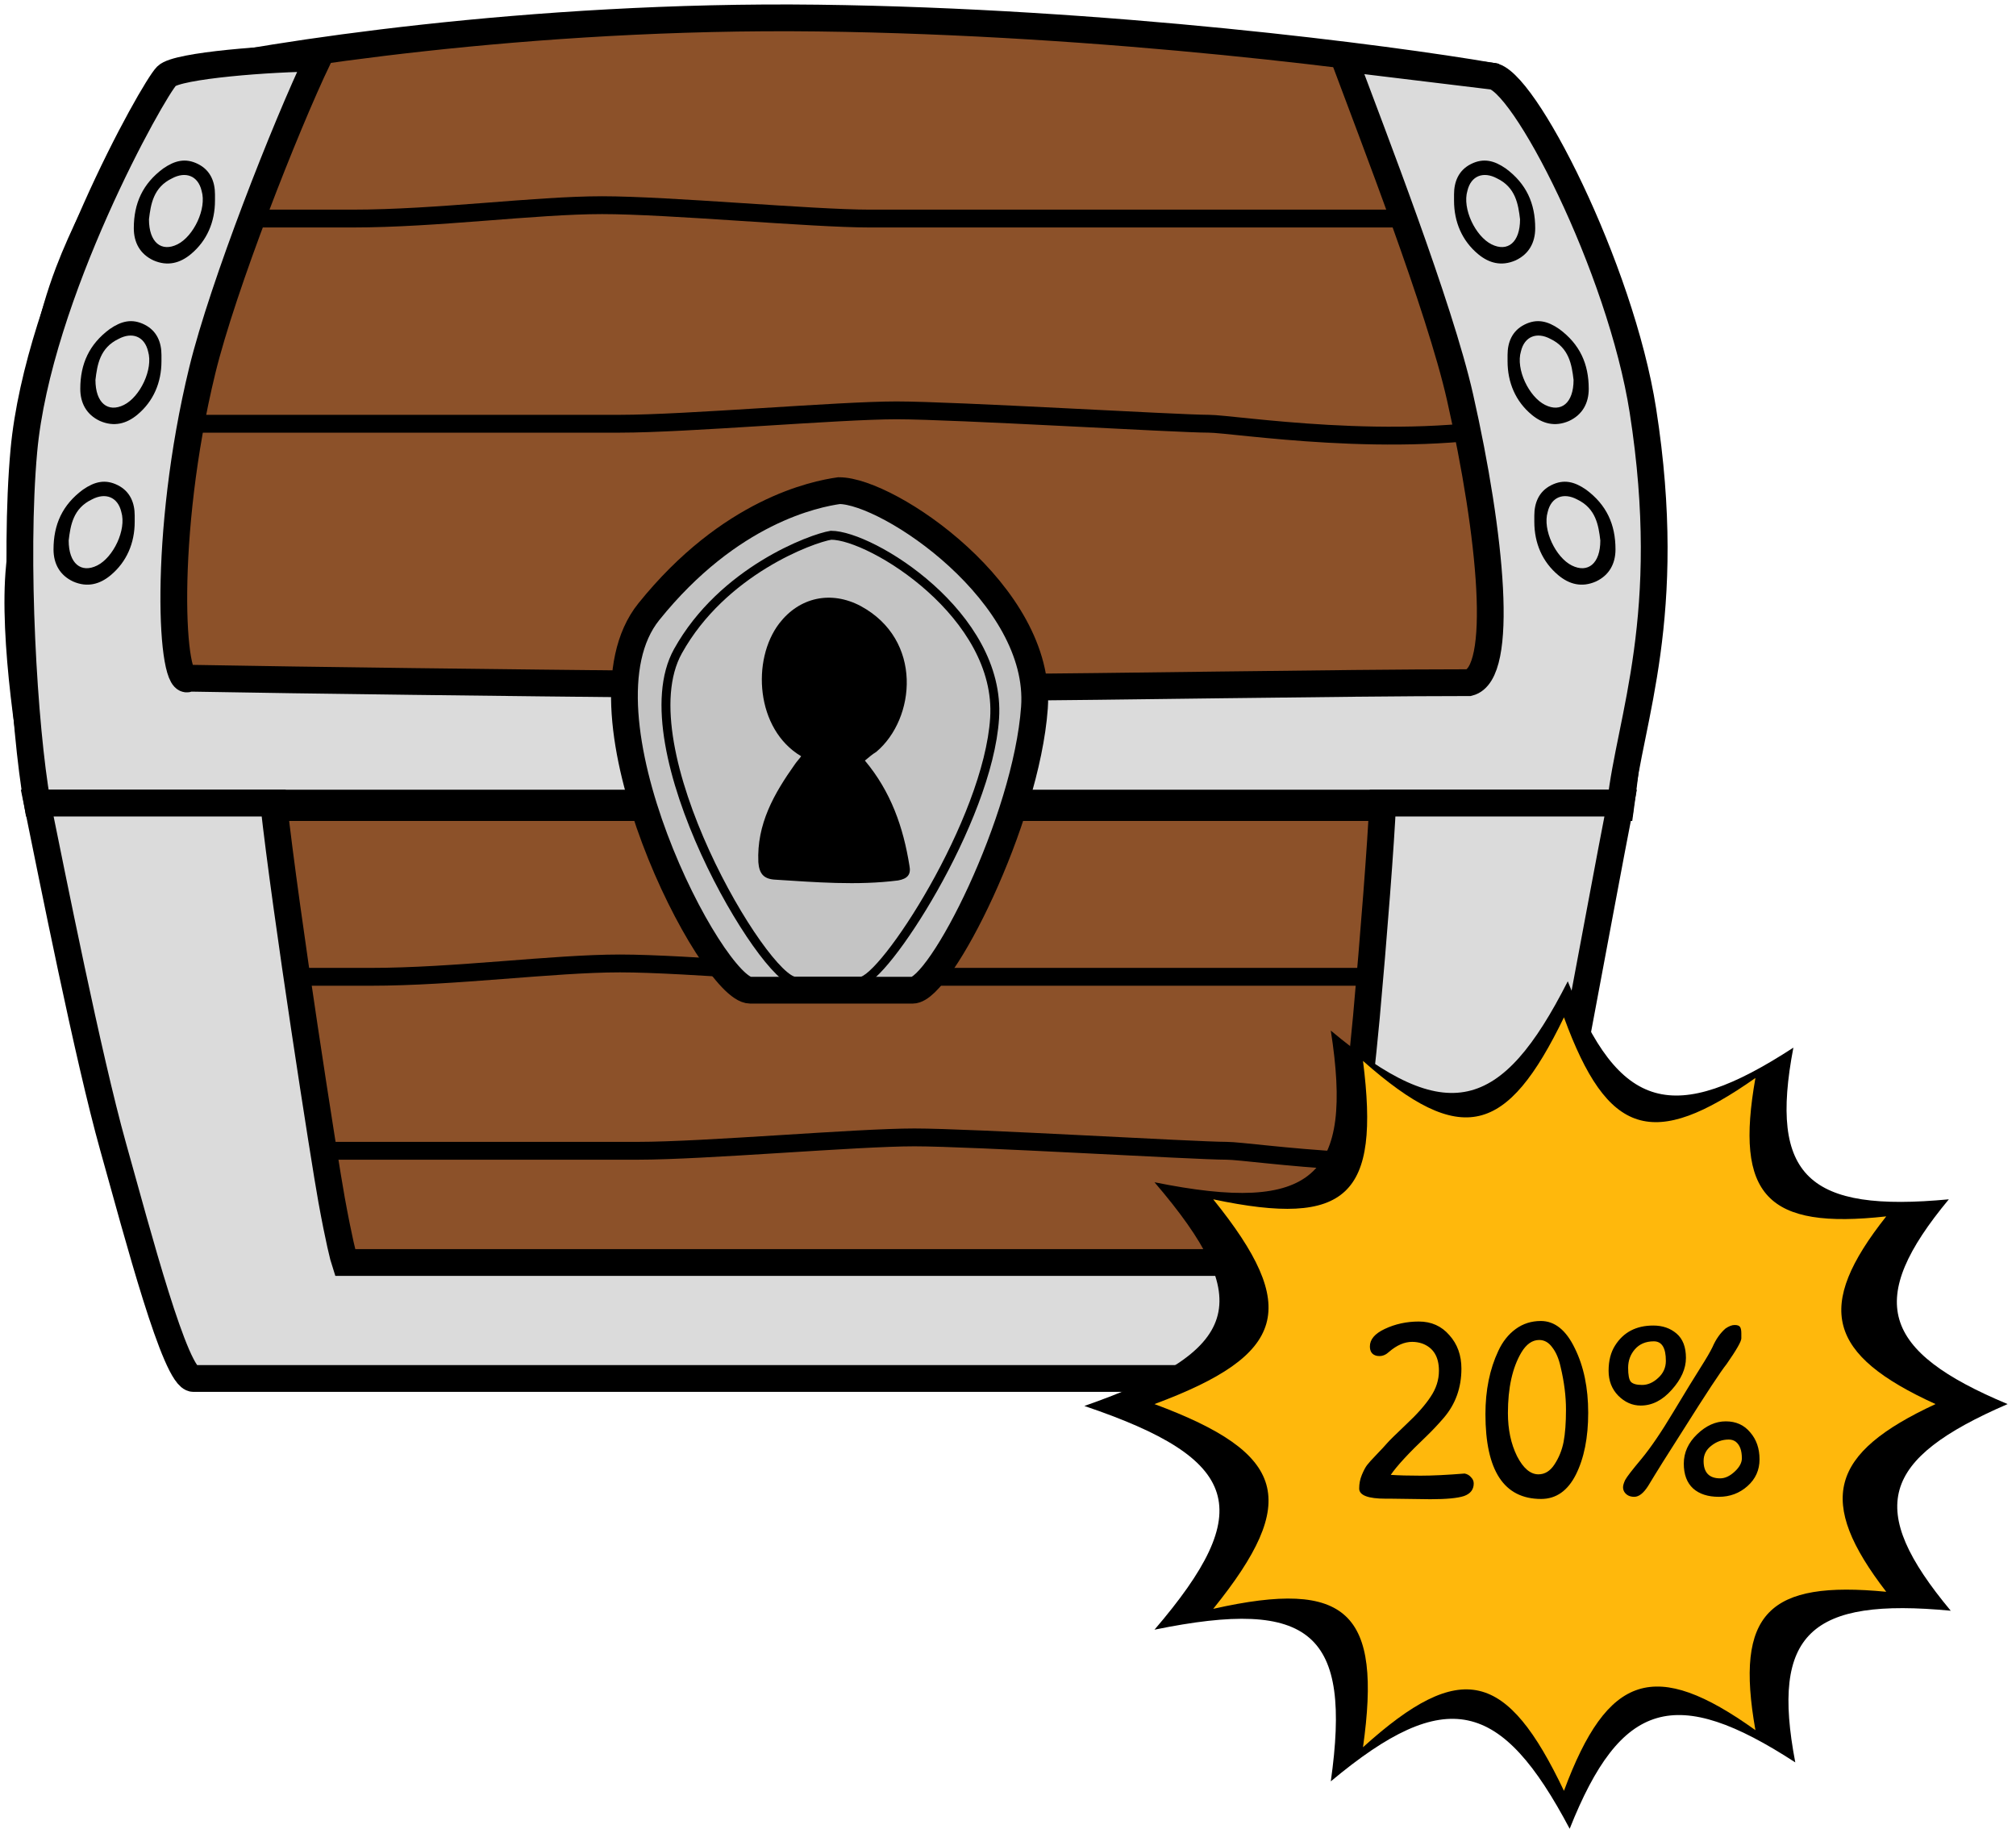
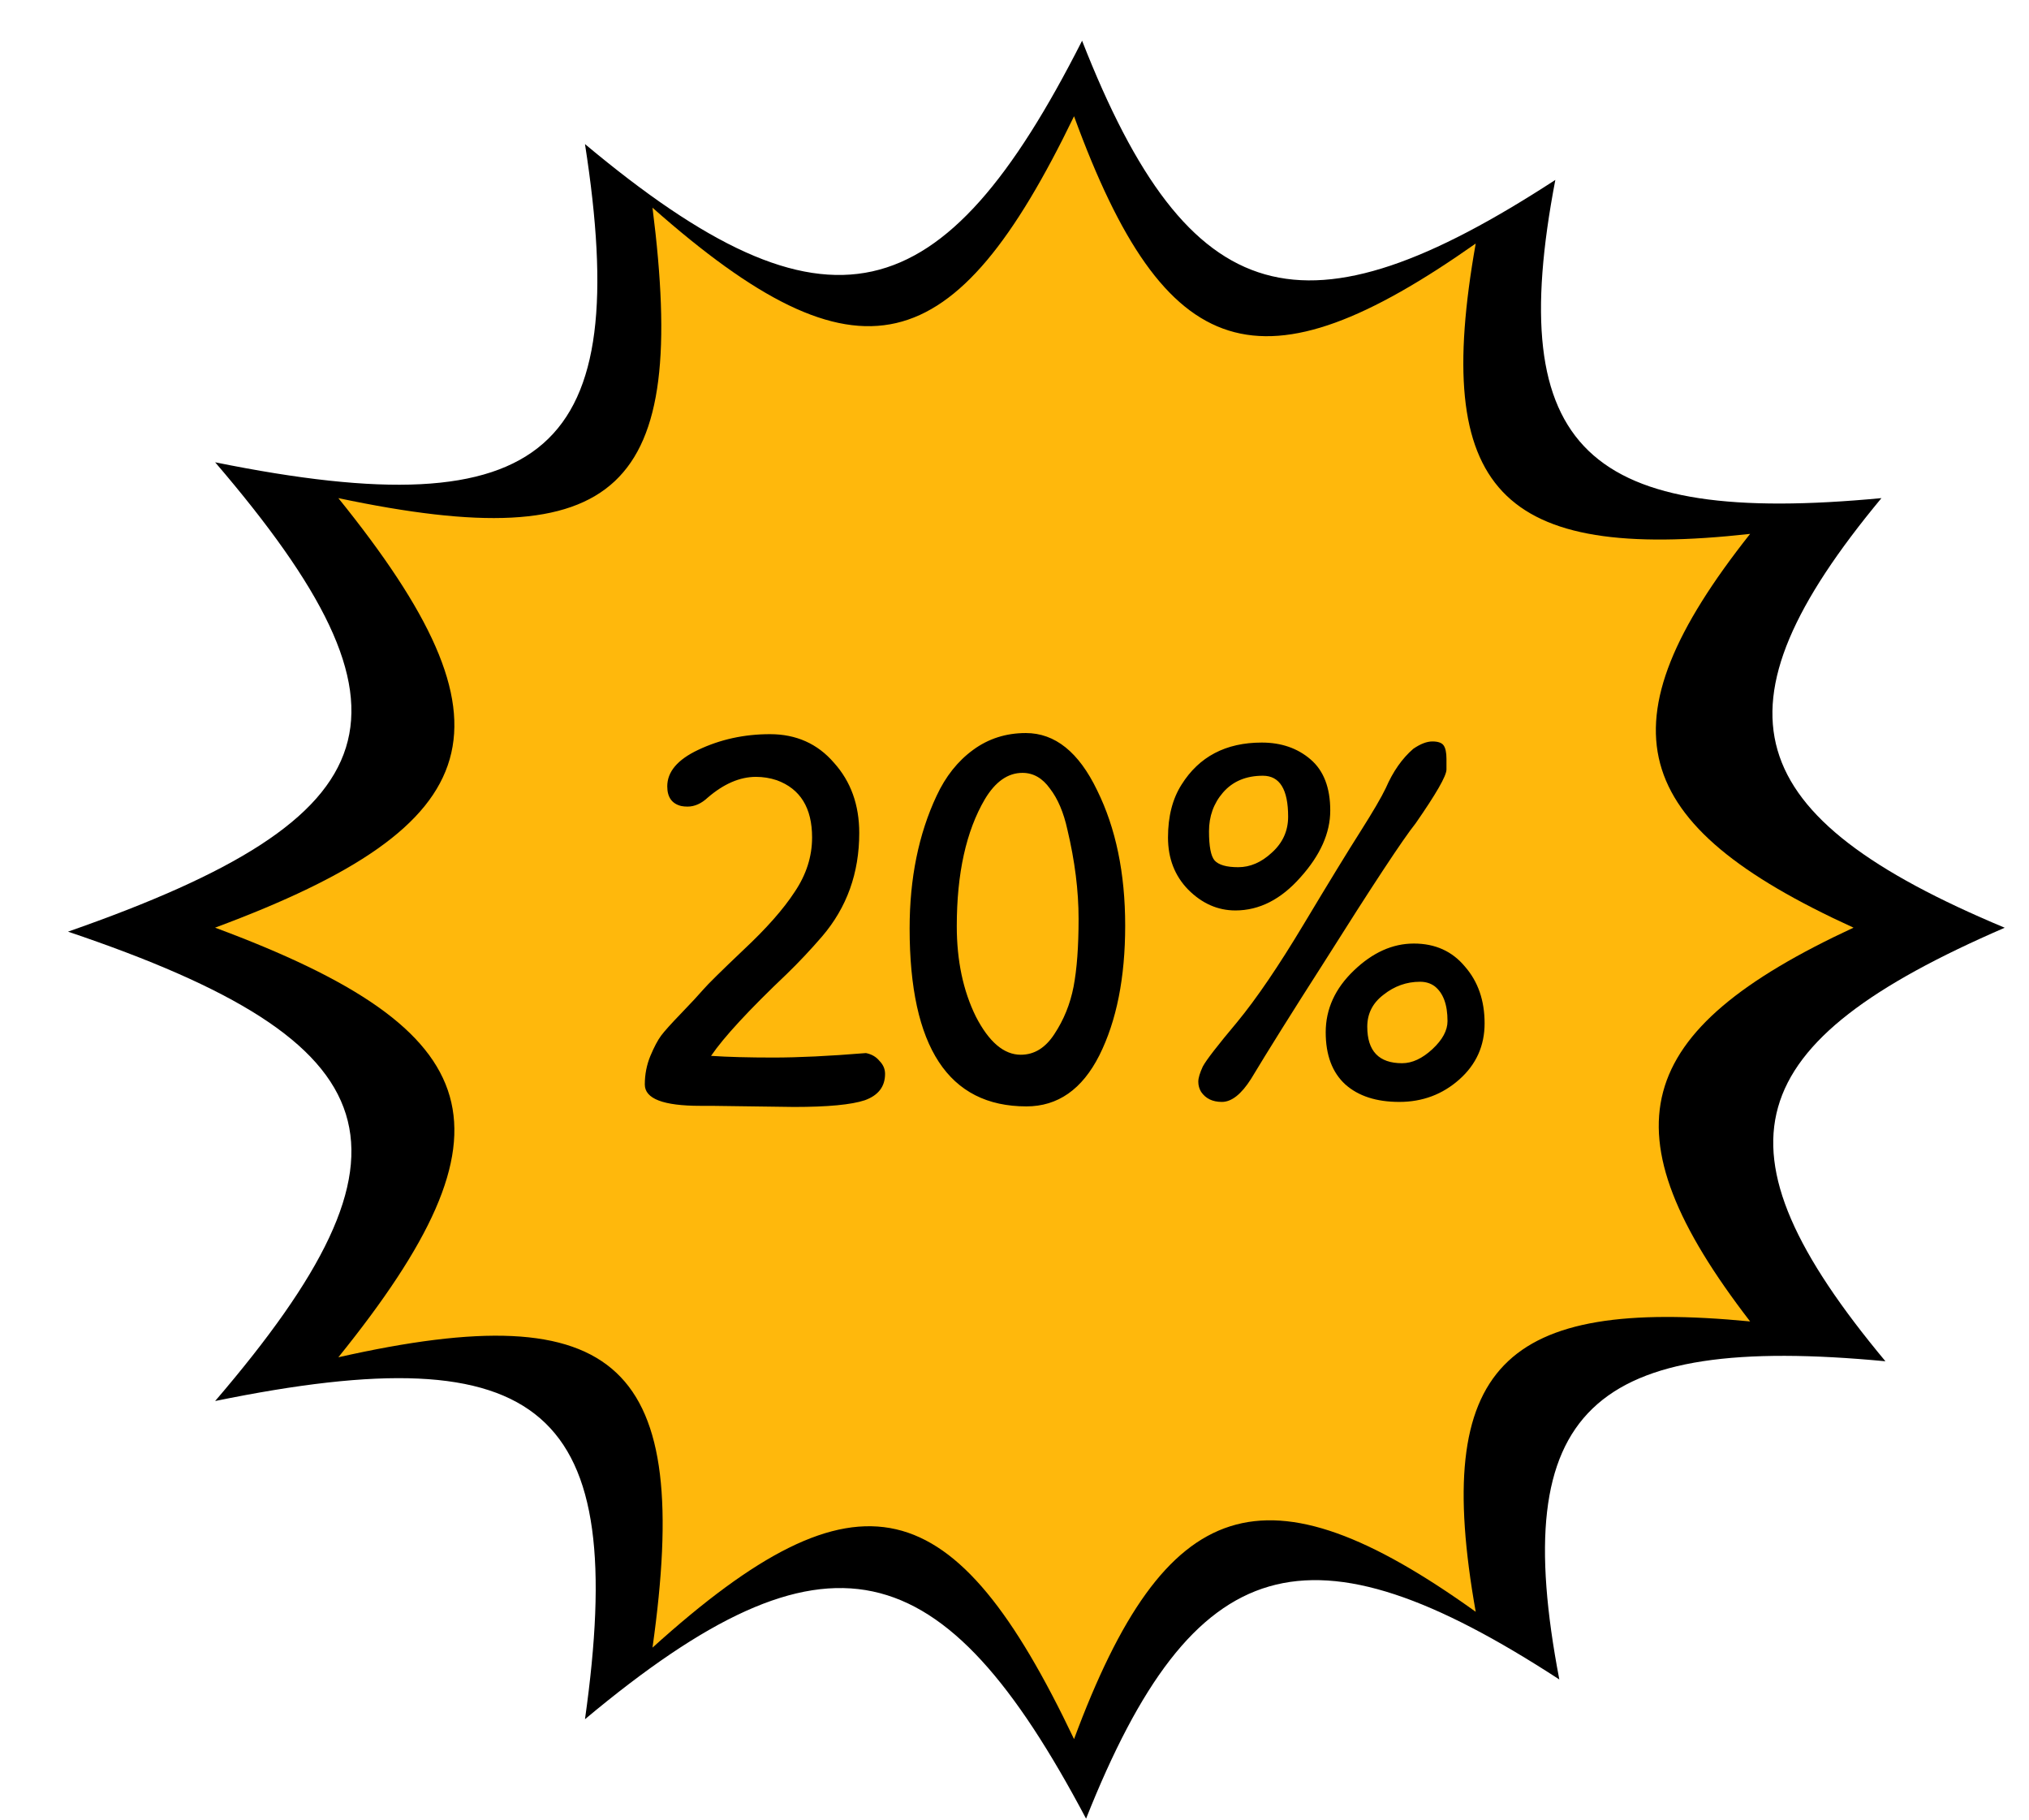
- <svg xmlns="http://www.w3.org/2000/svg" width="226" height="205" viewBox="0 0 226 205" fill="none">
-   <path d="M21.175 155.025H165.675C169.675 152.225 178.342 110.525 182.175 90.025L4.175 91.525C4.342 92.692 5.075 97.325 6.675 106.525C8.275 115.725 17.009 142.692 21.175 155.025Z" fill="#8C5129" stroke="black" />
-   <path d="M91.675 2.025C59.275 1.625 30.175 6.191 19.675 8.525C17.009 12.358 10.875 22.125 7.675 30.525C3.675 41.025 3.175 53.525 2.175 63.525C1.375 71.525 3.509 84.859 4.675 90.525H181.675C182.842 82.192 184.875 61.725 183.675 46.525C182.475 31.325 172.175 14.858 167.175 8.525C155.509 6.525 124.075 2.425 91.675 2.025Z" fill="#8C5129" stroke="black" stroke-width="3" />
-   <path d="M15 24.5C20 24.5 31.9 24.5 39.5 24.5C49 24.5 60 23 67.5 23C75 23 91 24.5 97.5 24.5C104 24.5 129.5 24.5 133 24.5C135.8 24.5 156.667 24.5 168 24.5" stroke="black" stroke-width="2" />
-   <path d="M17 109.5C22 109.5 33.9 109.5 41.5 109.5C51 109.5 62 108 69.5 108C77 108 93 109.5 99.5 109.5C106 109.5 131.5 109.5 135 109.5C137.8 109.5 158.667 109.5 170 109.5" stroke="black" stroke-width="2" />
-   <path d="M18 47.5C23 47.5 32.9 47.5 40.5 47.5C50 47.5 62 47.5 69.5 47.5C77 47.5 94 46 100.5 46C107 46 132 47.5 135.5 47.5C138.3 47.5 156.5 50.5 171 47.5" stroke="black" stroke-width="2" />
-   <path d="M20 129C25 129 34.9 129 42.5 129C52 129 64 129 71.5 129C79 129 96 127.5 102.5 127.5C109 127.5 134 129 137.5 129C140.3 129 158.5 132 173 129" stroke="black" stroke-width="2" />
-   <path d="M22.675 41.525C24.976 32.069 32.009 14.192 35.675 6.525C30.509 6.525 19.875 7.325 18.675 8.525C17.175 10.025 4.267 33.025 2.675 50.525C1.567 62.713 2.675 81.525 4.175 90.025H181.675C182.675 80.692 187.769 69.025 184.175 46.025C181.675 30.025 170.675 8.525 167.175 8.525L150.675 6.525C153.842 15.025 161.388 34.396 163.675 44.525C167.175 60.025 168.676 75.525 164.675 76.525C150.509 76.525 121.675 77.025 113.675 77.025C105.675 77.025 49.009 76.525 21.175 76.025C19.175 77.525 18.175 60.025 22.675 41.525Z" fill="#DBDBDB" stroke="black" stroke-width="3" />
-   <path d="M84.108 111H92.073H102.312C105.439 111 115.055 91.994 115.965 79.323C116.875 66.652 99.648 55 94.062 55C91.407 55.377 81.833 57.263 72.731 68.576C63.629 79.889 79.84 111 84.108 111Z" fill="#C4C4C4" stroke="black" stroke-width="3" />
-   <path d="M89.183 110H91.546H96.455C98.997 110 110.759 92.039 111.499 80.5C112.239 68.96 97.705 60 93.163 60C91.005 60.343 80.999 64 75.999 73C70.026 83.751 85.713 110 89.183 110Z" stroke="black" />
-   <path d="M96.958 85.259C99.895 88.765 101.266 92.757 101.951 97.041C102.147 98.015 101.756 98.502 100.679 98.697C96.077 99.281 91.377 98.892 86.776 98.6C85.601 98.502 85.111 97.918 85.013 96.652C84.818 92.368 86.776 88.96 89.126 85.649C89.321 85.357 89.615 85.065 89.811 84.772C84.72 81.754 84.23 73.964 87.363 69.874C89.615 66.953 93.14 66.174 96.469 67.927C103.518 71.724 102.637 80.585 98.231 84.286C97.742 84.578 97.448 84.87 96.958 85.259Z" fill="black" />
-   <path d="M37.175 134.525C36.375 130.125 32.009 102.192 30.675 90.025H4.175C5.842 98.192 9.875 118.525 12.675 128.525C15.475 138.525 19.675 154.525 21.675 154.525H91.675H165.675C168.175 154.525 171.075 142.925 172.675 136.525L172.675 136.525C174.275 130.125 179.175 102.859 181.675 90.025H155C154.833 94.192 153.975 105.225 153.175 114.025C152.375 122.825 150.175 141.525 148.175 141.525H98.175H38.675C38.509 141.025 37.975 138.925 37.175 134.525Z" fill="#DBDBDB" stroke="black" stroke-width="3" />
-   <path d="M24.1 22.487C24.1 24.887 23.2 26.987 21.4 28.487C20.2 29.487 18.8 29.887 17.2 29.187C15.7 28.487 15 27.187 15 25.587C15 22.787 16 20.587 18.3 18.887C19.6 17.987 20.8 17.687 22.2 18.387C23.6 19.087 24.1 20.387 24.1 21.787C24.1 21.987 24.1 22.287 24.1 22.487ZM16.7 24.587C16.7 27.187 18.1 28.287 19.9 27.387C21.7 26.487 23.2 23.387 22.6 21.387C22.2 19.687 20.8 19.187 19.3 19.987C17.2 20.987 16.9 22.887 16.7 24.587Z" fill="black" />
-   <path d="M163.002 22.487C163.002 24.887 163.902 26.987 165.702 28.487C166.902 29.487 168.302 29.887 169.902 29.187C171.402 28.487 172.102 27.187 172.102 25.587C172.102 22.787 171.102 20.587 168.802 18.887C167.502 17.987 166.302 17.687 164.902 18.387C163.502 19.087 163.002 20.387 163.002 21.787C163.002 21.987 163.002 22.287 163.002 22.487ZM170.402 24.587C170.402 27.187 169.002 28.287 167.202 27.387C165.402 26.487 163.902 23.387 164.502 21.387C164.902 19.687 166.302 19.187 167.802 19.987C169.902 20.987 170.202 22.887 170.402 24.587Z" fill="black" />
-   <path d="M18.1 40.487C18.1 42.887 17.2 44.987 15.4 46.487C14.2 47.487 12.8 47.887 11.2 47.187C9.7 46.487 9 45.187 9 43.587C9 40.787 10 38.587 12.3 36.887C13.6 35.987 14.8 35.687 16.2 36.387C17.6 37.087 18.1 38.387 18.1 39.787C18.1 39.987 18.1 40.287 18.1 40.487ZM10.7 42.587C10.7 45.187 12.1 46.287 13.9 45.387C15.7 44.487 17.2 41.387 16.6 39.387C16.2 37.687 14.8 37.187 13.3 37.987C11.2 38.987 10.9 40.887 10.7 42.587Z" fill="black" />
-   <path d="M169.002 40.487C169.002 42.887 169.902 44.987 171.702 46.487C172.902 47.487 174.302 47.887 175.902 47.187C177.402 46.487 178.102 45.187 178.102 43.587C178.102 40.787 177.102 38.587 174.802 36.887C173.502 35.987 172.302 35.687 170.902 36.387C169.502 37.087 169.002 38.387 169.002 39.787C169.002 39.987 169.002 40.287 169.002 40.487ZM176.402 42.587C176.402 45.187 175.002 46.287 173.202 45.387C171.402 44.487 169.902 41.387 170.502 39.387C170.902 37.687 172.302 37.187 173.802 37.987C175.902 38.987 176.202 40.887 176.402 42.587Z" fill="black" />
-   <path d="M15.1 58.487C15.1 60.887 14.2 62.987 12.4 64.487C11.2 65.487 9.8 65.887 8.2 65.187C6.7 64.487 6 63.187 6 61.587C6 58.787 7 56.587 9.3 54.887C10.6 53.987 11.8 53.687 13.2 54.387C14.6 55.087 15.1 56.387 15.1 57.787C15.1 57.987 15.1 58.287 15.1 58.487ZM7.7 60.587C7.7 63.187 9.1 64.287 10.9 63.387C12.7 62.487 14.2 59.387 13.6 57.387C13.2 55.687 11.8 55.187 10.3 55.987C8.2 56.987 7.9 58.887 7.7 60.587Z" fill="black" />
-   <path d="M172.002 58.487C172.002 60.887 172.902 62.987 174.702 64.487C175.902 65.487 177.302 65.887 178.902 65.187C180.402 64.487 181.102 63.187 181.102 61.587C181.102 58.787 180.102 56.587 177.802 54.887C176.502 53.987 175.302 53.687 173.902 54.387C172.502 55.087 172.002 56.387 172.002 57.787C172.002 57.987 172.002 58.287 172.002 58.487ZM179.402 60.587C179.402 63.187 178.002 64.287 176.202 63.387C174.402 62.487 172.902 59.387 173.502 57.387C173.902 55.687 175.302 55.187 176.802 55.987C178.902 56.987 179.202 58.887 179.402 60.587Z" fill="black" />
-   <path fill-rule="evenodd" clip-rule="evenodd" d="M225.06 157.394C210.82 163.557 209.12 169.083 218.684 180.559C202.957 179.071 198.494 183.109 201.257 197.561C187.867 188.848 181.704 190.548 175.966 205C168.315 190.548 162.151 188.848 149.187 199.687C151.525 183.109 147.062 179.071 129.422 182.684C140.899 169.295 139.198 163.557 121.559 157.606C139.198 151.443 140.899 145.917 129.422 132.528C147.274 136.141 151.738 131.89 149.187 115.526C162.151 126.365 168.315 124.664 175.753 110C181.491 124.664 187.655 126.152 201.044 117.438C198.281 131.89 202.744 135.928 218.471 134.441C209.12 145.705 210.82 151.443 225.06 157.394Z" fill="black" />
-   <path fill-rule="evenodd" clip-rule="evenodd" d="M216.979 157.395C205.078 162.92 203.59 168.234 211.454 178.435C198.277 177.16 194.452 180.773 196.789 193.949C185.525 185.873 180.212 187.574 175.324 200.75C168.948 187.361 163.847 185.873 152.796 195.862C154.921 180.773 151.096 176.947 136.006 180.348C145.783 168.234 144.295 162.92 129.418 157.395C144.295 151.869 145.783 146.556 136.006 134.442C151.096 137.63 154.709 134.017 152.796 118.927C163.847 128.703 168.948 127.216 175.324 114.039C180.212 127.428 185.313 128.916 196.789 120.84C194.452 134.017 198.064 137.842 211.454 136.354C203.378 146.556 204.865 151.869 216.979 157.395Z" fill="#FFB80C" />
-   <path d="M160.349 168.06L155.939 168C155.739 168 155.539 168 155.339 168C153.359 168 152.369 167.62 152.369 166.86C152.369 166.32 152.469 165.81 152.669 165.33C152.869 164.85 153.059 164.49 153.239 164.25C153.419 164.01 153.779 163.61 154.319 163.05C154.859 162.49 155.249 162.07 155.489 161.79C155.729 161.51 156.449 160.8 157.649 159.66C158.869 158.52 159.779 157.49 160.379 156.57C160.999 155.65 161.309 154.68 161.309 153.66C161.309 152.08 160.679 151.06 159.419 150.6C159.059 150.48 158.689 150.42 158.309 150.42C157.449 150.42 156.589 150.79 155.729 151.53C155.389 151.85 155.029 152.01 154.649 152.01C154.529 152.01 154.419 152 154.319 151.98C153.819 151.86 153.569 151.51 153.569 150.93C153.569 150.15 154.119 149.5 155.219 148.98C156.399 148.42 157.679 148.14 159.059 148.14C160.459 148.14 161.599 148.65 162.479 149.67C163.379 150.67 163.829 151.92 163.829 153.42C163.829 155.56 163.169 157.4 161.849 158.94C161.229 159.66 160.599 160.33 159.959 160.95C157.939 162.87 156.589 164.33 155.909 165.33C156.809 165.39 157.919 165.42 159.239 165.42C160.579 165.42 162.229 165.34 164.189 165.18C164.489 165.24 164.729 165.38 164.909 165.6C165.109 165.8 165.209 166.03 165.209 166.29C165.209 166.97 164.849 167.44 164.129 167.7C163.409 167.94 162.149 168.06 160.349 168.06ZM166.522 158.52C166.522 155.84 167.002 153.48 167.962 151.44C168.442 150.4 169.092 149.58 169.912 148.98C170.732 148.38 171.672 148.08 172.732 148.08C174.292 148.08 175.562 149.1 176.542 151.14C177.542 153.16 178.042 155.57 178.042 158.37C178.042 161.15 177.582 163.46 176.662 165.3C175.742 167.12 174.442 168.03 172.762 168.03C168.602 168.03 166.522 164.86 166.522 158.52ZM172.462 165.27C173.182 165.27 173.782 164.9 174.262 164.16C174.762 163.4 175.102 162.56 175.282 161.64C175.462 160.7 175.552 159.49 175.552 158.01C175.552 156.51 175.352 154.92 174.952 153.24C174.752 152.32 174.442 151.59 174.022 151.05C173.622 150.49 173.132 150.21 172.552 150.21C171.772 150.21 171.102 150.68 170.542 151.62C169.542 153.32 169.042 155.58 169.042 158.4C169.042 160.24 169.382 161.85 170.062 163.23C170.762 164.59 171.562 165.27 172.462 165.27ZM195.209 150.03C195.209 150.37 194.659 151.33 193.559 152.91C192.899 153.73 191.259 156.22 188.639 160.38C186.959 163 185.669 165.06 184.769 166.56C184.249 167.38 183.729 167.79 183.209 167.79C182.709 167.79 182.339 167.61 182.099 167.25C181.999 167.09 181.949 166.91 181.949 166.71C181.949 166.51 182.029 166.24 182.189 165.9C182.369 165.56 182.979 164.77 184.019 163.53C185.059 162.27 186.249 160.52 187.589 158.28C188.949 156.02 189.959 154.37 190.619 153.33C191.279 152.29 191.729 151.52 191.969 151.02C192.349 150.14 192.839 149.44 193.439 148.92C193.819 148.66 194.159 148.53 194.459 148.53C194.759 148.53 194.959 148.6 195.059 148.74C195.159 148.88 195.209 149.12 195.209 149.46V150.03ZM181.049 150.84C181.989 149.34 183.419 148.59 185.339 148.59C186.379 148.59 187.249 148.89 187.949 149.49C188.649 150.09 188.999 151 188.999 152.22C188.999 153.42 188.469 154.61 187.409 155.79C186.369 156.97 185.209 157.56 183.929 157.56C182.989 157.56 182.149 157.19 181.409 156.45C180.689 155.71 180.329 154.78 180.329 153.66C180.329 152.54 180.569 151.6 181.049 150.84ZM186.749 152.55C186.749 151.09 186.299 150.36 185.399 150.36C184.499 150.36 183.789 150.66 183.269 151.26C182.769 151.84 182.519 152.53 182.519 153.33C182.519 154.13 182.619 154.65 182.819 154.89C183.039 155.13 183.459 155.25 184.079 155.25C184.719 155.25 185.319 154.99 185.879 154.47C186.459 153.95 186.749 153.31 186.749 152.55ZM188.759 164.07C188.759 162.83 189.259 161.73 190.259 160.77C191.259 159.81 192.329 159.33 193.469 159.33C194.609 159.33 195.519 159.74 196.199 160.56C196.899 161.36 197.249 162.37 197.249 163.59C197.249 164.79 196.799 165.79 195.899 166.59C194.999 167.39 193.929 167.79 192.689 167.79C191.469 167.79 190.509 167.48 189.809 166.86C189.109 166.22 188.759 165.29 188.759 164.07ZM190.979 163.77C190.979 165.07 191.599 165.72 192.839 165.72C193.379 165.72 193.919 165.47 194.459 164.97C194.999 164.47 195.269 163.97 195.269 163.47C195.269 162.59 195.039 161.97 194.579 161.61C194.359 161.45 194.099 161.37 193.799 161.37C193.079 161.37 192.429 161.6 191.849 162.06C191.269 162.5 190.979 163.07 190.979 163.77Z" fill="black" />
+ <svg xmlns="http://www.w3.org/2000/svg" width="29" height="26" viewBox="0 0 29 26" fill="none">
+   <path fill-rule="evenodd" clip-rule="evenodd" d="M28.653 13.257C24.845 14.905 24.39 16.383 26.948 19.452C22.741 19.054 21.548 20.134 22.287 23.999C18.706 21.669 17.058 22.123 15.523 25.988C13.477 22.123 11.828 21.669 8.361 24.567C8.986 20.134 7.793 19.054 3.075 20.02C6.144 16.44 5.69 14.905 0.972 13.313C5.69 11.665 6.144 10.187 3.075 6.606C7.85 7.573 9.043 6.436 8.361 2.059C11.828 4.958 13.477 4.503 15.466 0.582C17.001 4.503 18.649 4.901 22.23 2.571C21.491 6.436 22.685 7.516 26.891 7.118C24.39 10.13 24.845 11.665 28.653 13.257Z" fill="black" />
+   <path fill-rule="evenodd" clip-rule="evenodd" d="M26.492 13.256C23.309 14.734 22.911 16.155 25.014 18.883C21.49 18.542 20.467 19.509 21.092 23.032C18.08 20.873 16.659 21.327 15.351 24.851C13.646 21.27 12.282 20.873 9.326 23.544C9.895 19.509 8.872 18.485 4.836 19.395C7.451 16.155 7.053 14.734 3.074 13.256C7.053 11.778 7.451 10.357 4.836 7.118C8.872 7.97 9.838 7.004 9.326 2.968C12.282 5.583 13.646 5.185 15.351 1.661C16.659 5.242 18.023 5.64 21.092 3.48C20.467 7.004 21.433 8.027 25.014 7.629C22.854 10.357 23.252 11.778 26.492 13.256Z" fill="#FFB80C" />
+   <path d="M11.35 15.818L10.171 15.802C10.117 15.802 10.064 15.802 10.01 15.802C9.481 15.802 9.216 15.701 9.216 15.497C9.216 15.353 9.243 15.216 9.296 15.088C9.35 14.96 9.401 14.864 9.449 14.799C9.497 14.735 9.593 14.628 9.738 14.478C9.882 14.329 9.986 14.216 10.051 14.141C10.115 14.066 10.307 13.877 10.628 13.572C10.954 13.267 11.198 12.991 11.358 12.745C11.524 12.499 11.607 12.24 11.607 11.967C11.607 11.545 11.439 11.272 11.102 11.149C11.005 11.117 10.906 11.101 10.805 11.101C10.575 11.101 10.345 11.2 10.115 11.398C10.024 11.483 9.928 11.526 9.826 11.526C9.794 11.526 9.764 11.523 9.738 11.518C9.604 11.486 9.537 11.392 9.537 11.237C9.537 11.028 9.684 10.855 9.978 10.716C10.294 10.566 10.636 10.491 11.005 10.491C11.38 10.491 11.685 10.627 11.92 10.9C12.161 11.168 12.281 11.502 12.281 11.903C12.281 12.475 12.104 12.967 11.752 13.379C11.586 13.572 11.417 13.751 11.246 13.917C10.706 14.43 10.345 14.821 10.163 15.088C10.404 15.104 10.7 15.112 11.053 15.112C11.412 15.112 11.853 15.091 12.377 15.048C12.457 15.064 12.522 15.101 12.57 15.16C12.623 15.214 12.65 15.275 12.65 15.345C12.65 15.527 12.554 15.652 12.361 15.722C12.169 15.786 11.832 15.818 11.35 15.818ZM13.001 13.267C13.001 12.55 13.13 11.919 13.386 11.373C13.515 11.095 13.689 10.876 13.908 10.716C14.127 10.555 14.379 10.475 14.662 10.475C15.079 10.475 15.419 10.748 15.681 11.293C15.948 11.833 16.082 12.478 16.082 13.227C16.082 13.97 15.959 14.588 15.713 15.08C15.467 15.567 15.119 15.81 14.67 15.81C13.558 15.81 13.001 14.963 13.001 13.267ZM14.59 15.072C14.783 15.072 14.943 14.973 15.071 14.775C15.205 14.572 15.296 14.347 15.344 14.101C15.392 13.85 15.416 13.526 15.416 13.13C15.416 12.729 15.363 12.304 15.256 11.855C15.202 11.609 15.119 11.414 15.007 11.269C14.9 11.119 14.769 11.044 14.614 11.044C14.405 11.044 14.226 11.17 14.076 11.421C13.809 11.876 13.675 12.481 13.675 13.235C13.675 13.727 13.766 14.158 13.948 14.527C14.135 14.89 14.349 15.072 14.59 15.072ZM20.674 10.996C20.674 11.087 20.526 11.344 20.232 11.767C20.056 11.986 19.617 12.652 18.916 13.764C18.467 14.465 18.122 15.016 17.881 15.417C17.742 15.636 17.603 15.746 17.464 15.746C17.331 15.746 17.232 15.698 17.167 15.602C17.141 15.559 17.127 15.511 17.127 15.457C17.127 15.404 17.149 15.332 17.191 15.241C17.239 15.15 17.403 14.938 17.681 14.607C17.959 14.27 18.277 13.802 18.636 13.203C18.999 12.598 19.269 12.157 19.446 11.879C19.622 11.601 19.743 11.395 19.807 11.261C19.909 11.026 20.04 10.838 20.2 10.7C20.302 10.63 20.393 10.595 20.473 10.595C20.553 10.595 20.607 10.614 20.633 10.651C20.66 10.689 20.674 10.753 20.674 10.844V10.996ZM16.887 11.213C17.138 10.812 17.52 10.611 18.034 10.611C18.312 10.611 18.545 10.691 18.732 10.852C18.919 11.012 19.013 11.256 19.013 11.582C19.013 11.903 18.871 12.221 18.587 12.537C18.309 12.852 17.999 13.01 17.657 13.01C17.405 13.01 17.181 12.911 16.983 12.713C16.79 12.515 16.694 12.267 16.694 11.967C16.694 11.668 16.758 11.416 16.887 11.213ZM18.411 11.67C18.411 11.28 18.291 11.085 18.05 11.085C17.809 11.085 17.619 11.165 17.48 11.325C17.346 11.48 17.28 11.665 17.28 11.879C17.28 12.093 17.306 12.232 17.36 12.296C17.419 12.36 17.531 12.392 17.697 12.392C17.868 12.392 18.029 12.323 18.178 12.184C18.333 12.045 18.411 11.873 18.411 11.67ZM18.948 14.751C18.948 14.42 19.082 14.125 19.35 13.869C19.617 13.612 19.903 13.483 20.208 13.483C20.513 13.483 20.756 13.593 20.938 13.812C21.125 14.026 21.219 14.296 21.219 14.623C21.219 14.944 21.099 15.211 20.858 15.425C20.617 15.639 20.331 15.746 20 15.746C19.673 15.746 19.416 15.663 19.229 15.497C19.042 15.326 18.948 15.078 18.948 14.751ZM19.542 14.671C19.542 15.019 19.708 15.193 20.04 15.193C20.184 15.193 20.328 15.126 20.473 14.992C20.617 14.858 20.689 14.725 20.689 14.591C20.689 14.355 20.628 14.19 20.505 14.093C20.446 14.05 20.377 14.029 20.296 14.029C20.104 14.029 19.93 14.091 19.775 14.214C19.62 14.331 19.542 14.484 19.542 14.671Z" fill="black" />
</svg>
